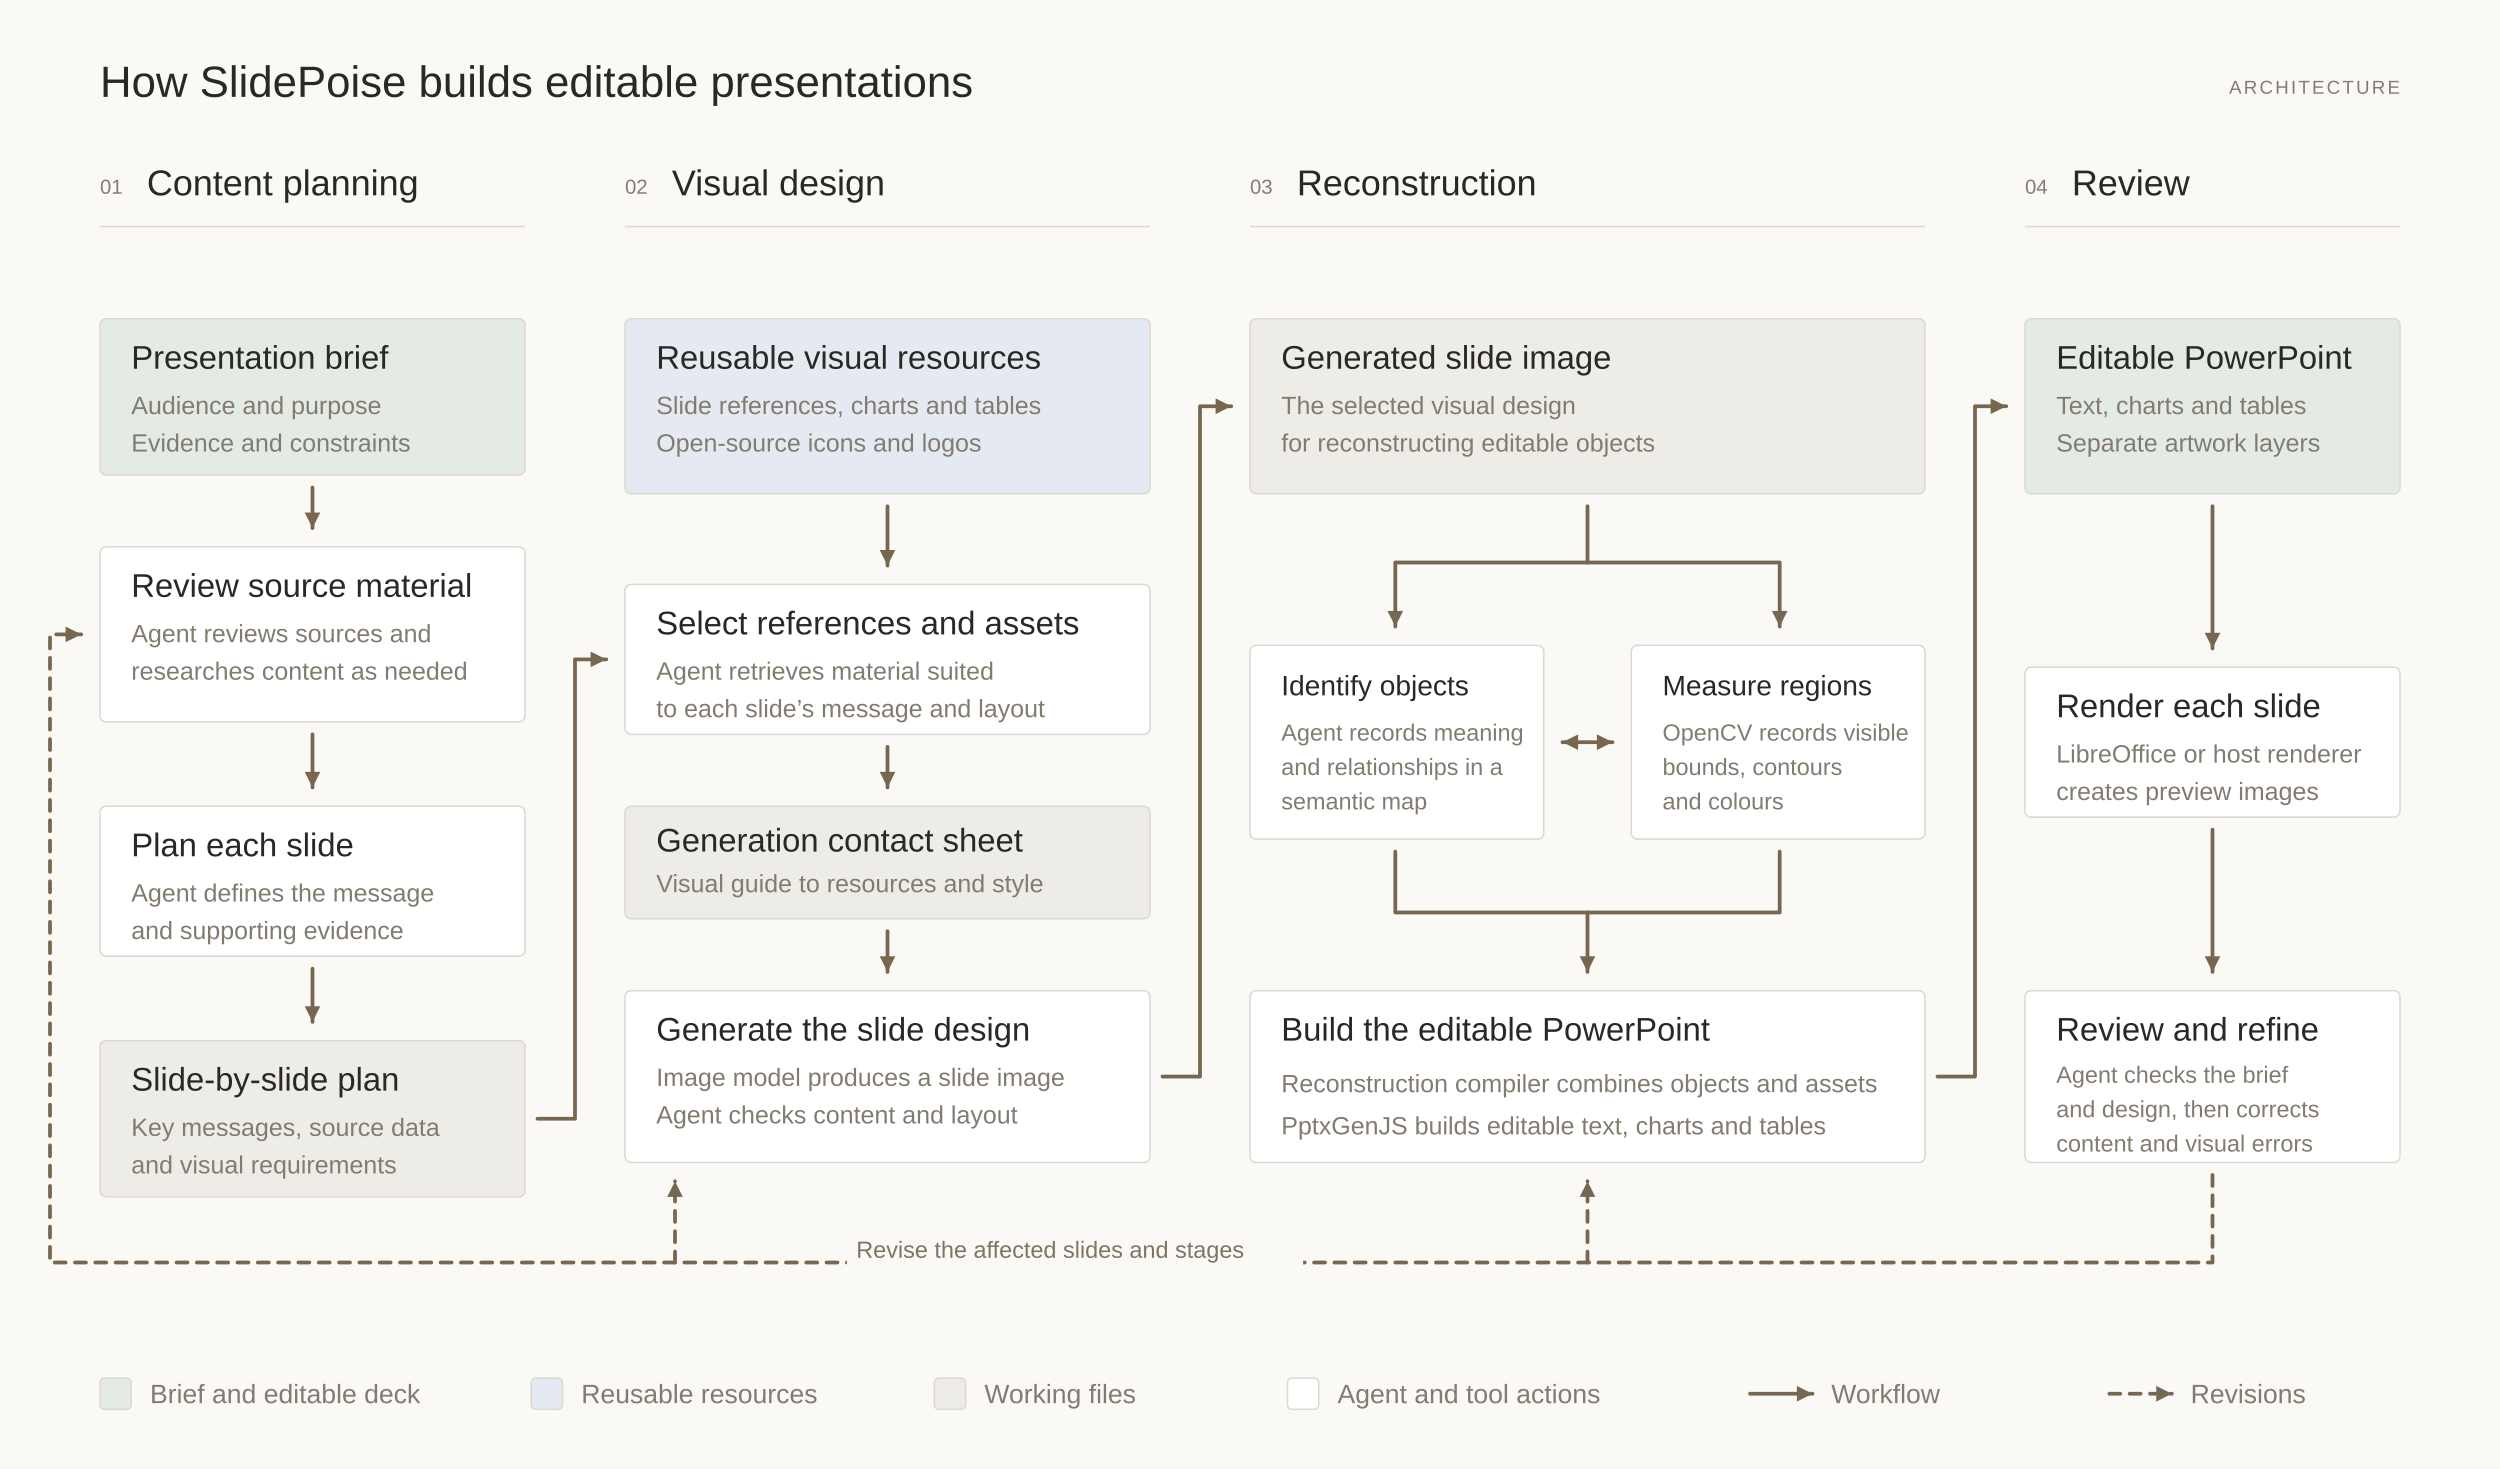
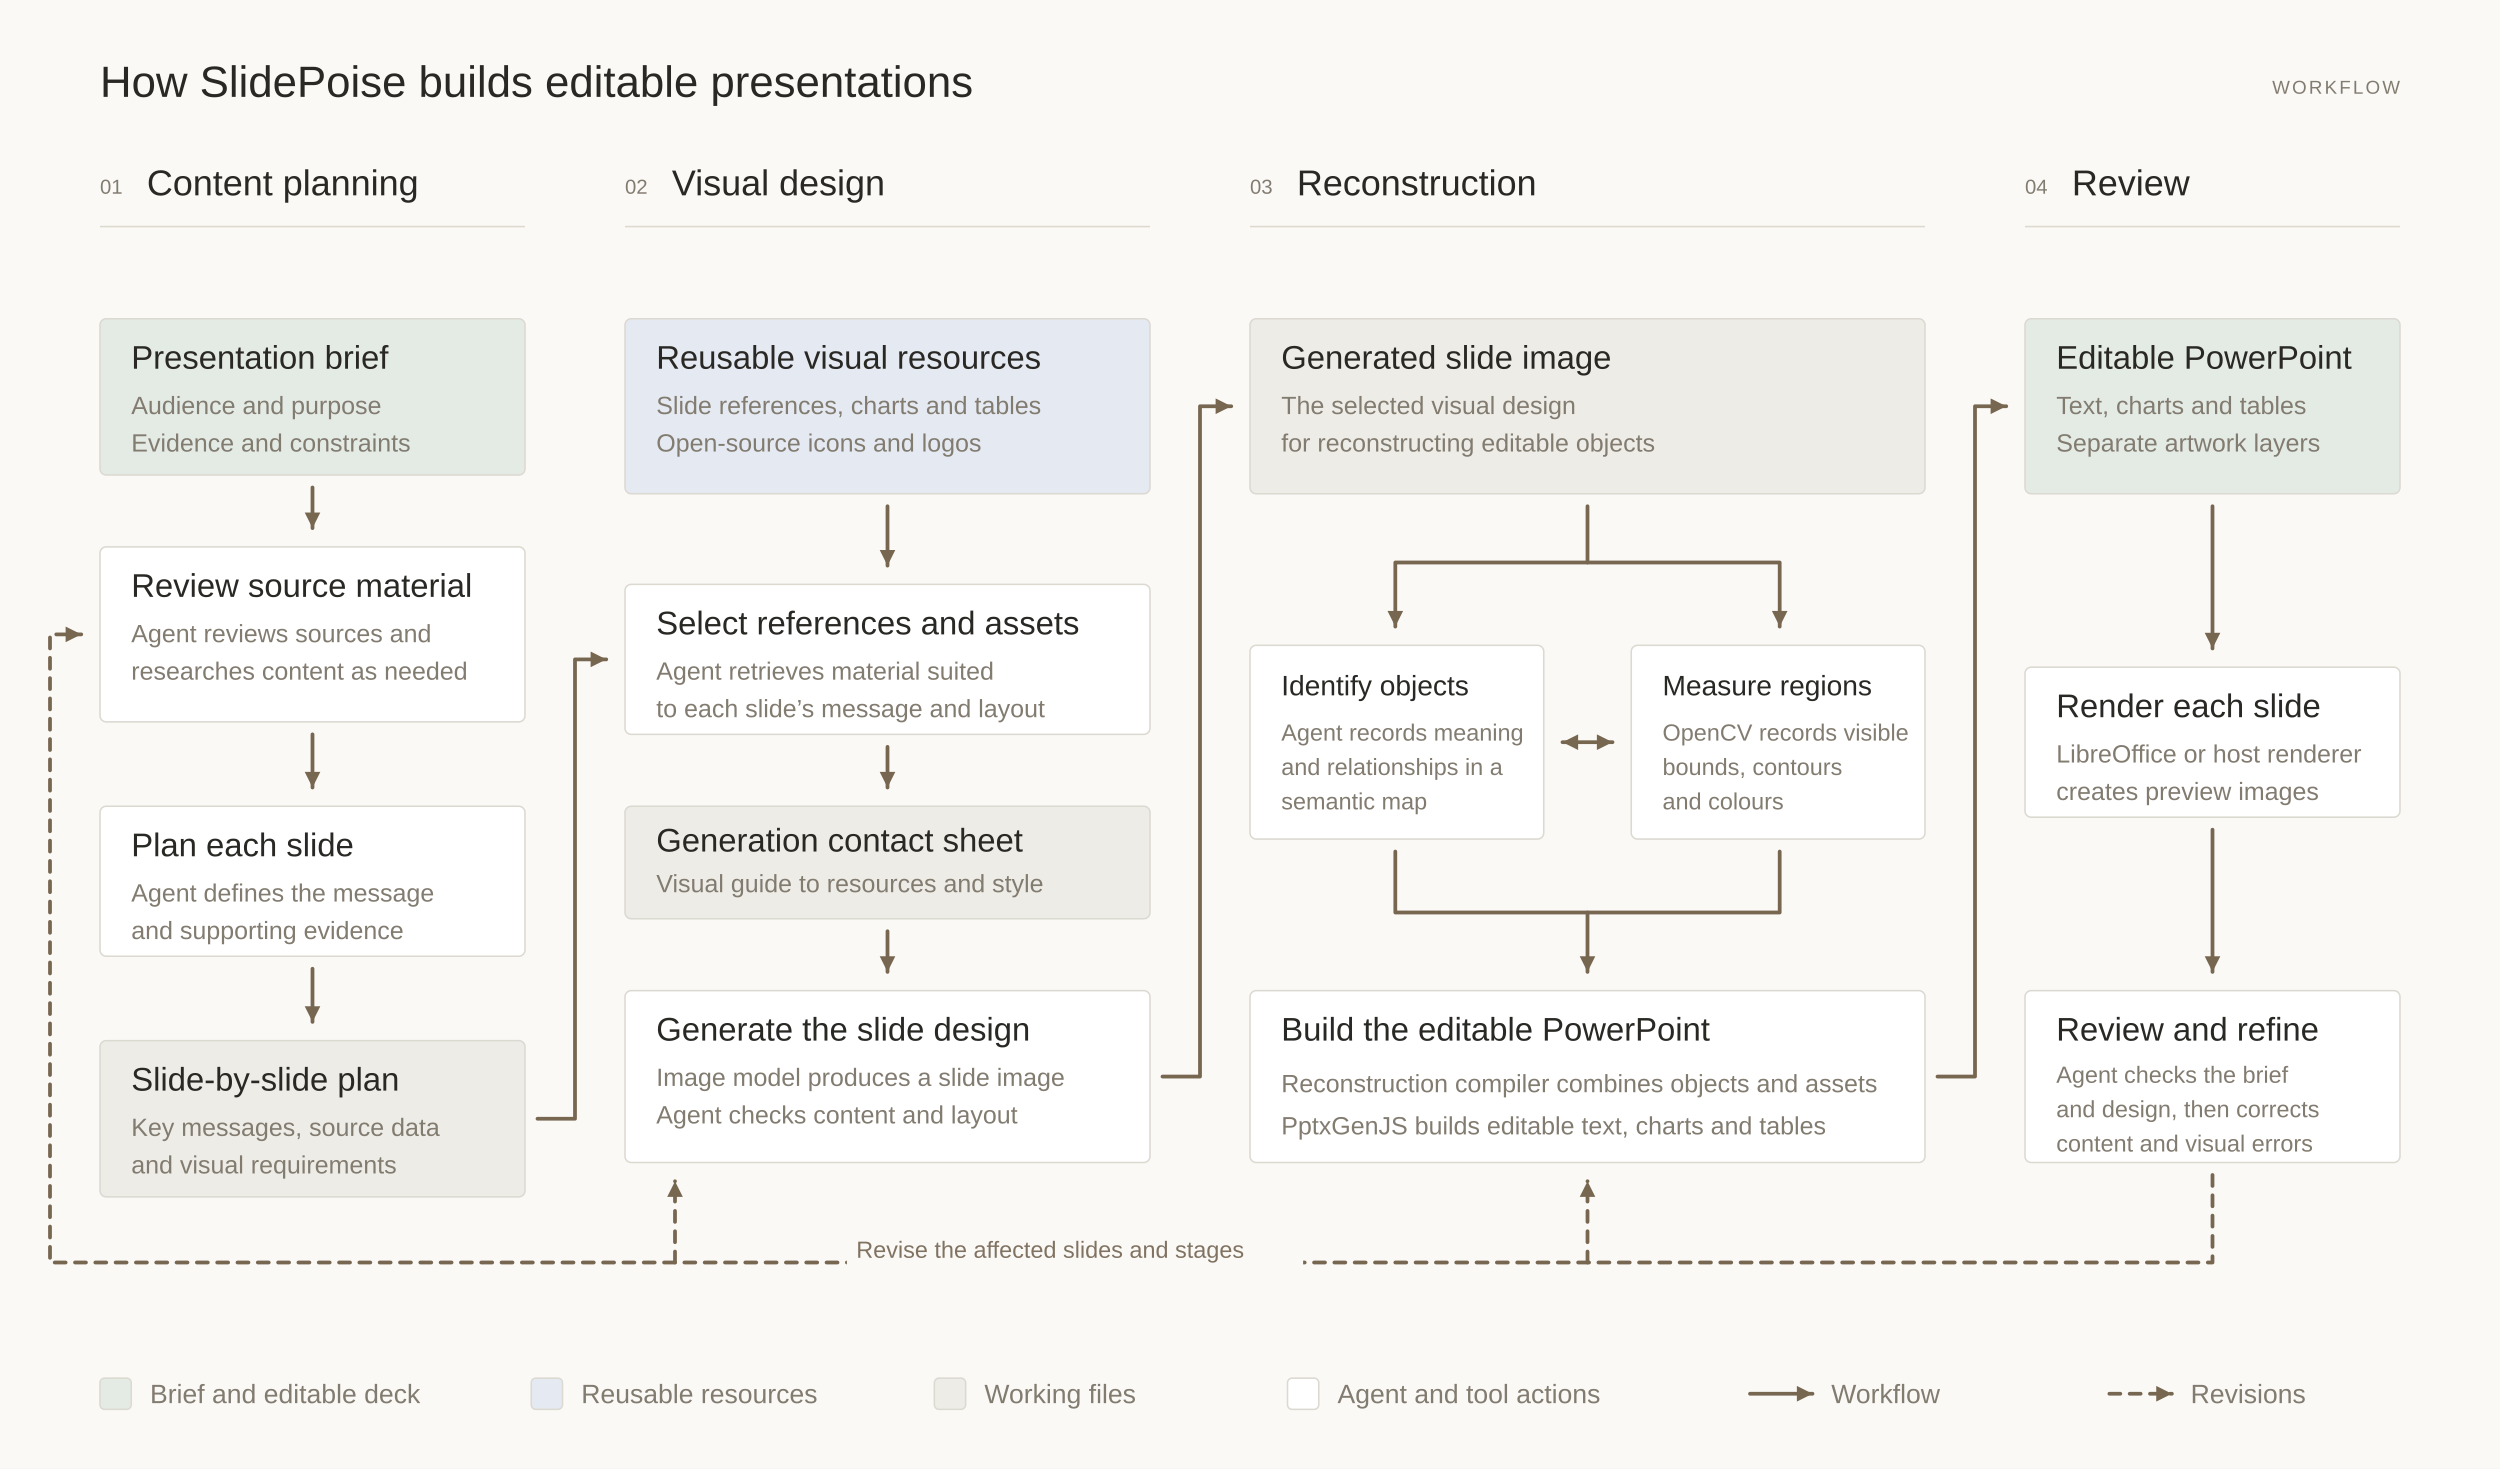
<svg xmlns="http://www.w3.org/2000/svg" width="1600" height="940" viewBox="0 0 1600 940" role="img" aria-labelledby="title desc">
  <defs>
    <marker id="stone-arrow" viewBox="0 0 8 8" refX="7" refY="4" markerWidth="7" markerHeight="7" orient="auto-start-reverse">
      <path d="M1 1l6 3-6 3" fill="none" stroke="#817362" stroke-width="1.2" stroke-linecap="round" stroke-linejoin="round" />
    </marker>
    <marker id="gold-arrow" viewBox="0 0 8 8" refX="7" refY="4" markerWidth="7" markerHeight="7" orient="auto-start-reverse">
      <path d="M1 1l6 3-6 3" fill="none" stroke="#8f734b" stroke-width="1.2" stroke-linecap="round" stroke-linejoin="round" />
    </marker>
    <marker id="graphite-arrow" viewBox="0 0 8 8" refX="7" refY="4" markerWidth="7" markerHeight="7" orient="auto-start-reverse">
      <path d="M1 1l6 3-6 3" fill="none" stroke="#716e69" stroke-width="1.2" stroke-linecap="round" stroke-linejoin="round" />
    </marker>
    <marker id="sage-arrow" viewBox="0 0 8 8" refX="7" refY="4" markerWidth="7" markerHeight="7" orient="auto-start-reverse">
      <path d="M1 1l6 3-6 3" fill="none" stroke="#647468" stroke-width="1.2" stroke-linecap="round" stroke-linejoin="round" />
    </marker>
    <marker id="mauve-arrow" viewBox="0 0 8 8" refX="7" refY="4" markerWidth="7" markerHeight="7" orient="auto-start-reverse">
      <path d="M1 1l6 3-6 3" fill="none" stroke="#7c6876" stroke-width="1.2" stroke-linecap="round" stroke-linejoin="round" />
    </marker>
  </defs>
  <rect x="0" y="0" width="1600" height="940" rx="0" fill="#faf9f6" stroke="none" />
  <defs>
    <marker id="workflow-arrow" viewBox="0 0 10 10" refX="10" refY="5" markerWidth="10" markerHeight="10" markerUnits="userSpaceOnUse" orient="auto-start-reverse">
      <path d="M0 0L10 5L0 10Z" fill="#776650" />
    </marker>
  </defs>
  <text x="64" y="62" font-family="Arial" font-size="28" fill="#292824">How SlidePoise builds editable presentations</text>
-   <text x="1536" y="60" font-family="Arial" font-size="12" fill="#827b70" letter-spacing="1.4" text-anchor="end">ARCHITECTURE</text>
+   <text x="1536" y="60" font-family="Arial" font-size="12" fill="#827b70" letter-spacing="1.4" text-anchor="end">WORKFLOW</text>
  <text x="64" y="124" font-family="Arial" font-size="13" fill="#827b70">01</text>
  <text x="94" y="125" font-family="Arial" font-size="23" fill="#292824">Content planning</text>
  <path d="M64 145h272" fill="none" stroke="#ded9cf" />
  <text x="400" y="124" font-family="Arial" font-size="13" fill="#827b70">02</text>
  <text x="430" y="125" font-family="Arial" font-size="23" fill="#292824">Visual design</text>
  <path d="M400 145h336" fill="none" stroke="#ded9cf" />
  <text x="800" y="124" font-family="Arial" font-size="13" fill="#827b70">03</text>
  <text x="830" y="125" font-family="Arial" font-size="23" fill="#292824">Reconstruction</text>
  <path d="M800 145h432" fill="none" stroke="#ded9cf" />
  <text x="1296" y="124" font-family="Arial" font-size="13" fill="#827b70">04</text>
  <text x="1326" y="125" font-family="Arial" font-size="23" fill="#292824">Review</text>
  <path d="M1296 145h240" fill="none" stroke="#ded9cf" />
  <rect x="64" y="204" width="272" height="100" rx="4" fill="#e4ebe5" stroke="#dcd9d1" />
  <text x="84" y="236" font-family="Arial" font-size="21" fill="#292824">Presentation brief</text>
  <text x="84" y="265" font-family="Arial" font-size="16" fill="#827b70">Audience and purpose</text>
  <text x="84" y="289" font-family="Arial" font-size="16" fill="#827b70">Evidence and constraints</text>
  <rect x="400" y="204" width="336" height="112" rx="4" fill="#e5eaf2" stroke="#dcd9d1" />
  <text x="420" y="236" font-family="Arial" font-size="21" fill="#292824">Reusable visual resources</text>
  <text x="420" y="265" font-family="Arial" font-size="16" fill="#827b70">Slide references, charts and tables</text>
  <text x="420" y="289" font-family="Arial" font-size="16" fill="#827b70">Open-source icons and logos</text>
  <rect x="800" y="204" width="432" height="112" rx="4" fill="#eeece7" stroke="#dcd9d1" />
  <text x="820" y="236" font-family="Arial" font-size="21" fill="#292824">Generated slide image</text>
  <text x="820" y="265" font-family="Arial" font-size="16" fill="#827b70">The selected visual design</text>
  <text x="820" y="289" font-family="Arial" font-size="16" fill="#827b70">for reconstructing editable objects</text>
  <rect x="1296" y="204" width="240" height="112" rx="4" fill="#e4ebe5" stroke="#dcd9d1" />
  <text x="1316" y="236" font-family="Arial" font-size="21" fill="#292824">Editable PowerPoint</text>
  <text x="1316" y="265" font-family="Arial" font-size="16" fill="#827b70">Text, charts and tables</text>
  <text x="1316" y="289" font-family="Arial" font-size="16" fill="#827b70">Separate artwork layers</text>
  <path d="M200 312L200 338" fill="none" stroke="#776650" stroke-width="2.4" stroke-linecap="round" stroke-linejoin="round" marker-end="url(#workflow-arrow)" />
  <rect x="64" y="350" width="272" height="112" rx="4" fill="#ffffff" stroke="#dcd9d1" />
  <text x="84" y="382" font-family="Arial" font-size="21" fill="#292824">Review source material</text>
  <text x="84" y="411" font-family="Arial" font-size="16" fill="#827b70">Agent reviews sources and</text>
  <text x="84" y="435" font-family="Arial" font-size="16" fill="#827b70">researches content as needed</text>
  <path d="M200 470L200 504" fill="none" stroke="#776650" stroke-width="2.4" stroke-linecap="round" stroke-linejoin="round" marker-end="url(#workflow-arrow)" />
  <rect x="64" y="516" width="272" height="96" rx="4" fill="#ffffff" stroke="#dcd9d1" />
  <text x="84" y="548" font-family="Arial" font-size="21" fill="#292824">Plan each slide</text>
  <text x="84" y="577" font-family="Arial" font-size="16" fill="#827b70">Agent defines the message</text>
  <text x="84" y="601" font-family="Arial" font-size="16" fill="#827b70">and supporting evidence</text>
  <path d="M200 620L200 654" fill="none" stroke="#776650" stroke-width="2.4" stroke-linecap="round" stroke-linejoin="round" marker-end="url(#workflow-arrow)" />
  <rect x="64" y="666" width="272" height="100" rx="4" fill="#eeece7" stroke="#dcd9d1" />
  <text x="84" y="698" font-family="Arial" font-size="21" fill="#292824">Slide-by-slide plan</text>
  <text x="84" y="727" font-family="Arial" font-size="16" fill="#827b70">Key messages, source data</text>
  <text x="84" y="751" font-family="Arial" font-size="16" fill="#827b70">and visual requirements</text>
  <path d="M344 716h24V422h20" fill="none" stroke="#776650" stroke-width="2.4" stroke-linecap="round" stroke-linejoin="round" marker-end="url(#workflow-arrow)" />
  <path d="M568 324L568 362" fill="none" stroke="#776650" stroke-width="2.4" stroke-linecap="round" stroke-linejoin="round" marker-end="url(#workflow-arrow)" />
  <rect x="400" y="374" width="336" height="96" rx="4" fill="#ffffff" stroke="#dcd9d1" />
  <text x="420" y="406" font-family="Arial" font-size="21" fill="#292824">Select references and assets</text>
  <text x="420" y="435" font-family="Arial" font-size="16" fill="#827b70">Agent retrieves material suited</text>
  <text x="420" y="459" font-family="Arial" font-size="16" fill="#827b70">to each slide’s message and layout</text>
  <path d="M568 478L568 504" fill="none" stroke="#776650" stroke-width="2.4" stroke-linecap="round" stroke-linejoin="round" marker-end="url(#workflow-arrow)" />
  <rect x="400" y="516" width="336" height="72" rx="4" fill="#eeece7" stroke="#dcd9d1" />
  <text x="420" y="545" font-family="Arial" font-size="21" fill="#292824">Generation contact sheet</text>
  <text x="420" y="571" font-family="Arial" font-size="16" fill="#827b70">Visual guide to resources and style</text>
  <path d="M568 596L568 622" fill="none" stroke="#776650" stroke-width="2.4" stroke-linecap="round" stroke-linejoin="round" marker-end="url(#workflow-arrow)" />
  <rect x="400" y="634" width="336" height="110" rx="4" fill="#ffffff" stroke="#dcd9d1" />
  <text x="420" y="666" font-family="Arial" font-size="21" fill="#292824">Generate the slide design</text>
  <text x="420" y="695" font-family="Arial" font-size="16" fill="#827b70">Image model produces a slide image</text>
  <text x="420" y="719" font-family="Arial" font-size="16" fill="#827b70">Agent checks content and layout</text>
  <path d="M744 689h24V260h20" fill="none" stroke="#776650" stroke-width="2.4" stroke-linecap="round" stroke-linejoin="round" marker-end="url(#workflow-arrow)" />
  <path d="M1016 324v36H893v41" fill="none" stroke="#776650" stroke-width="2.4" stroke-linecap="round" stroke-linejoin="round" marker-end="url(#workflow-arrow)" />
  <path d="M1016 360h123v41" fill="none" stroke="#776650" stroke-width="2.4" stroke-linecap="round" stroke-linejoin="round" marker-end="url(#workflow-arrow)" />
  <rect x="800" y="413" width="188" height="124" rx="4" fill="#ffffff" stroke="#dcd9d1" />
  <text x="820" y="445" font-family="Arial" font-size="18" fill="#292824">Identify objects</text>
  <text x="820" y="474" font-family="Arial" font-size="15" fill="#827b70">Agent records meaning</text>
  <text x="820" y="496" font-family="Arial" font-size="15" fill="#827b70">and relationships in a</text>
  <text x="820" y="518" font-family="Arial" font-size="15" fill="#827b70">semantic map</text>
  <rect x="1044" y="413" width="188" height="124" rx="4" fill="#ffffff" stroke="#dcd9d1" />
  <text x="1064" y="445" font-family="Arial" font-size="18" fill="#292824">Measure regions</text>
  <text x="1064" y="474" font-family="Arial" font-size="15" fill="#827b70">OpenCV records visible</text>
  <text x="1064" y="496" font-family="Arial" font-size="15" fill="#827b70">bounds, contours</text>
  <text x="1064" y="518" font-family="Arial" font-size="15" fill="#827b70">and colours</text>
  <path d="M1000 475h32" fill="none" stroke="#776650" stroke-width="2.4" stroke-linecap="round" stroke-linejoin="round" marker-end="url(#workflow-arrow)" marker-start="url(#workflow-arrow)" />
  <path d="M893 545v39h246v-39" fill="none" stroke="#776650" stroke-width="2.4" stroke-linecap="round" stroke-linejoin="round" />
  <path d="M1016 584L1016 622" fill="none" stroke="#776650" stroke-width="2.4" stroke-linecap="round" stroke-linejoin="round" marker-end="url(#workflow-arrow)" />
  <rect x="800" y="634" width="432" height="110" rx="4" fill="#ffffff" stroke="#dcd9d1" />
  <text x="820" y="666" font-family="Arial" font-size="21" fill="#292824">Build the editable PowerPoint</text>
  <text x="820" y="699" font-family="Arial" font-size="16" fill="#827b70">Reconstruction compiler combines objects and assets</text>
  <text x="820" y="726" font-family="Arial" font-size="16" fill="#827b70">PptxGenJS builds editable text, charts and tables</text>
  <path d="M1240 689h24V260h20" fill="none" stroke="#776650" stroke-width="2.4" stroke-linecap="round" stroke-linejoin="round" marker-end="url(#workflow-arrow)" />
  <path d="M1416 324L1416 415" fill="none" stroke="#776650" stroke-width="2.4" stroke-linecap="round" stroke-linejoin="round" marker-end="url(#workflow-arrow)" />
  <rect x="1296" y="427" width="240" height="96" rx="4" fill="#ffffff" stroke="#dcd9d1" />
  <text x="1316" y="459" font-family="Arial" font-size="21" fill="#292824">Render each slide</text>
  <text x="1316" y="488" font-family="Arial" font-size="16" fill="#827b70">LibreOffice or host renderer</text>
  <text x="1316" y="512" font-family="Arial" font-size="16" fill="#827b70">creates preview images</text>
  <path d="M1416 531L1416 622" fill="none" stroke="#776650" stroke-width="2.4" stroke-linecap="round" stroke-linejoin="round" marker-end="url(#workflow-arrow)" />
  <rect x="1296" y="634" width="240" height="110" rx="4" fill="#ffffff" stroke="#dcd9d1" />
  <text x="1316" y="666" font-family="Arial" font-size="21" fill="#292824">Review and refine</text>
  <text x="1316" y="693" font-family="Arial" font-size="15" fill="#827b70">Agent checks the brief</text>
  <text x="1316" y="715" font-family="Arial" font-size="15" fill="#827b70">and design, then corrects</text>
  <text x="1316" y="737" font-family="Arial" font-size="15" fill="#827b70">content and visual errors</text>
  <path d="M1416 752v56H32V406h20" fill="none" stroke="#776650" stroke-width="2.4" stroke-linecap="round" stroke-linejoin="round" stroke-dasharray="7 6" marker-end="url(#workflow-arrow)" />
  <path d="M432 808v-52" fill="none" stroke="#776650" stroke-width="2.4" stroke-linecap="round" stroke-linejoin="round" stroke-dasharray="7 6" marker-end="url(#workflow-arrow)" />
  <path d="M1016 808v-52" fill="none" stroke="#776650" stroke-width="2.4" stroke-linecap="round" stroke-linejoin="round" stroke-dasharray="7 6" marker-end="url(#workflow-arrow)" />
  <rect x="542" y="787" width="292" height="25" rx="0" fill="#faf9f6" stroke="none" />
  <text x="548" y="805" font-family="Arial" font-size="15" fill="#817362">Revise the affected slides and stages</text>
  <rect x="64" y="882" width="20" height="20" rx="3" fill="#e4ebe5" stroke="#dcd9d1" />
  <text x="96" y="898" font-family="Arial" font-size="17" fill="#827b70">Brief and editable deck</text>
  <rect x="340" y="882" width="20" height="20" rx="3" fill="#e5eaf2" stroke="#dcd9d1" />
  <text x="372" y="898" font-family="Arial" font-size="17" fill="#827b70">Reusable resources</text>
  <rect x="598" y="882" width="20" height="20" rx="3" fill="#eeece7" stroke="#dcd9d1" />
  <text x="630" y="898" font-family="Arial" font-size="17" fill="#827b70">Working files</text>
  <rect x="824" y="882" width="20" height="20" rx="3" fill="#ffffff" stroke="#dcd9d1" />
  <text x="856" y="898" font-family="Arial" font-size="17" fill="#827b70">Agent and tool actions</text>
  <path d="M1120 892L1160 892" fill="none" stroke="#776650" stroke-width="2.4" stroke-linecap="round" stroke-linejoin="round" marker-end="url(#workflow-arrow)" />
  <text x="1172" y="898" font-family="Arial" font-size="17" fill="#827b70">Workflow</text>
  <path d="M1350 892h40" fill="none" stroke="#776650" stroke-width="2.4" stroke-linecap="round" stroke-linejoin="round" stroke-dasharray="7 6" marker-end="url(#workflow-arrow)" />
  <text x="1402" y="898" font-family="Arial" font-size="17" fill="#827b70">Revisions</text>
</svg>
